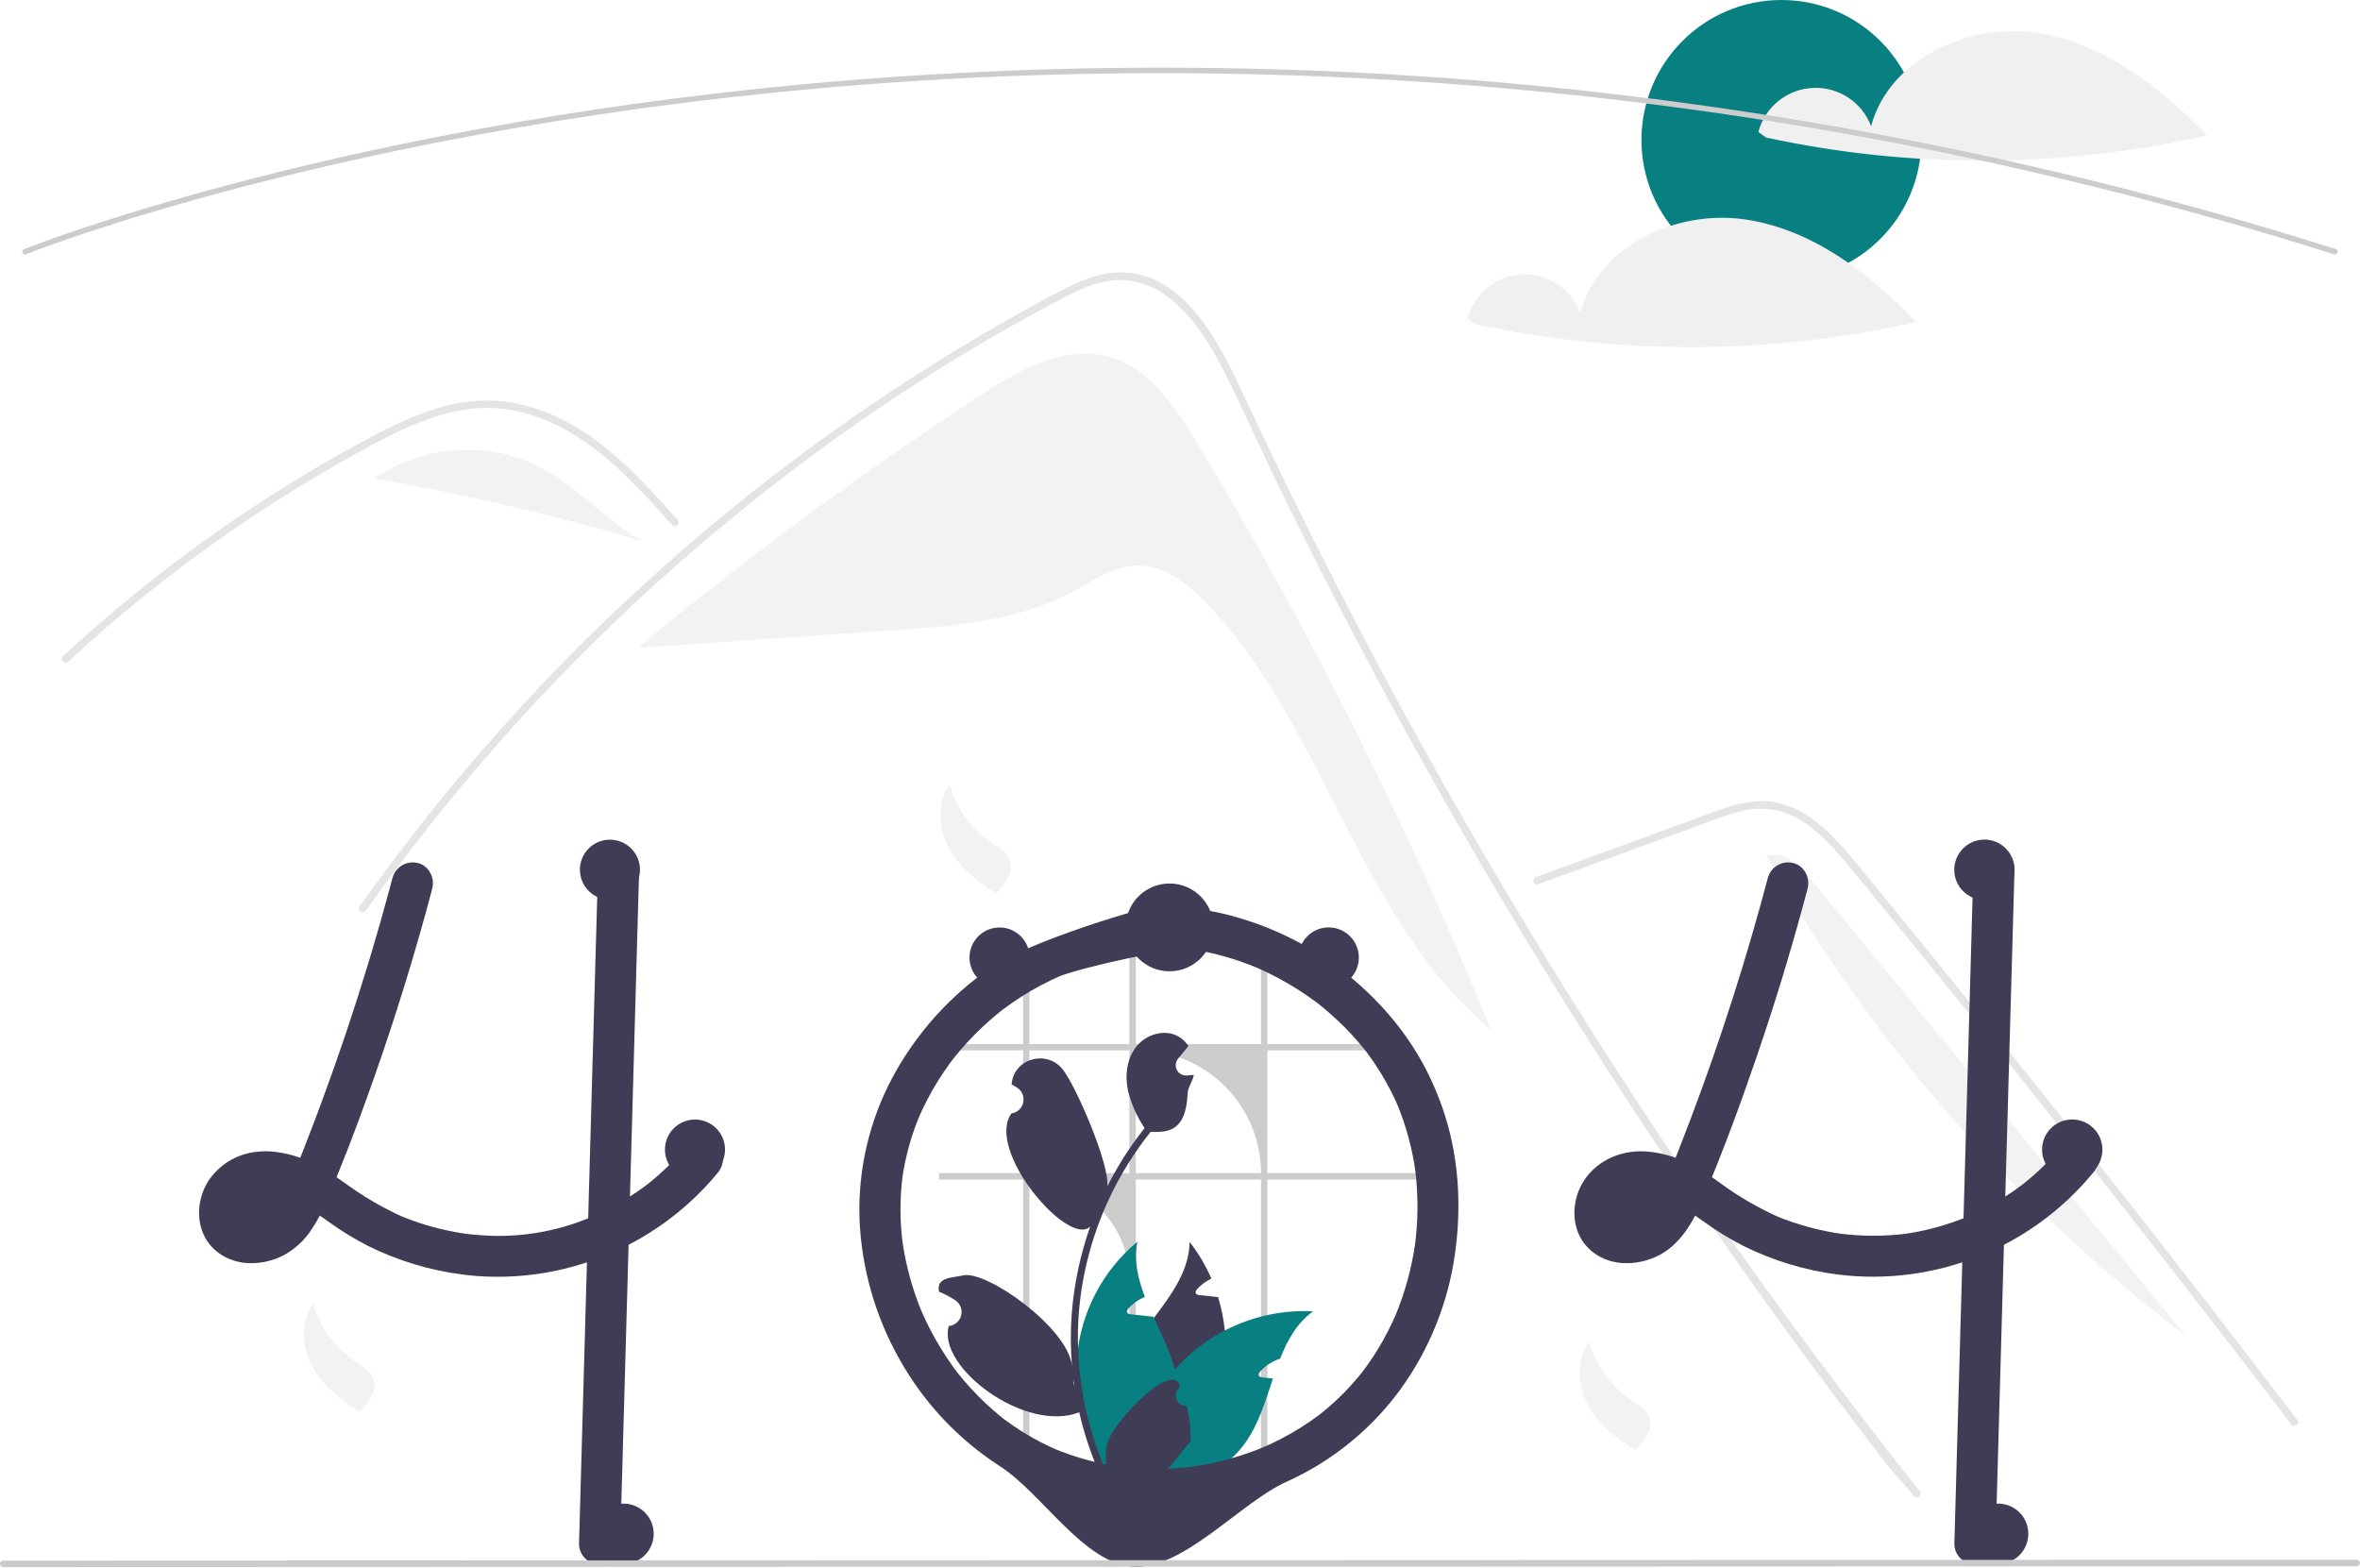
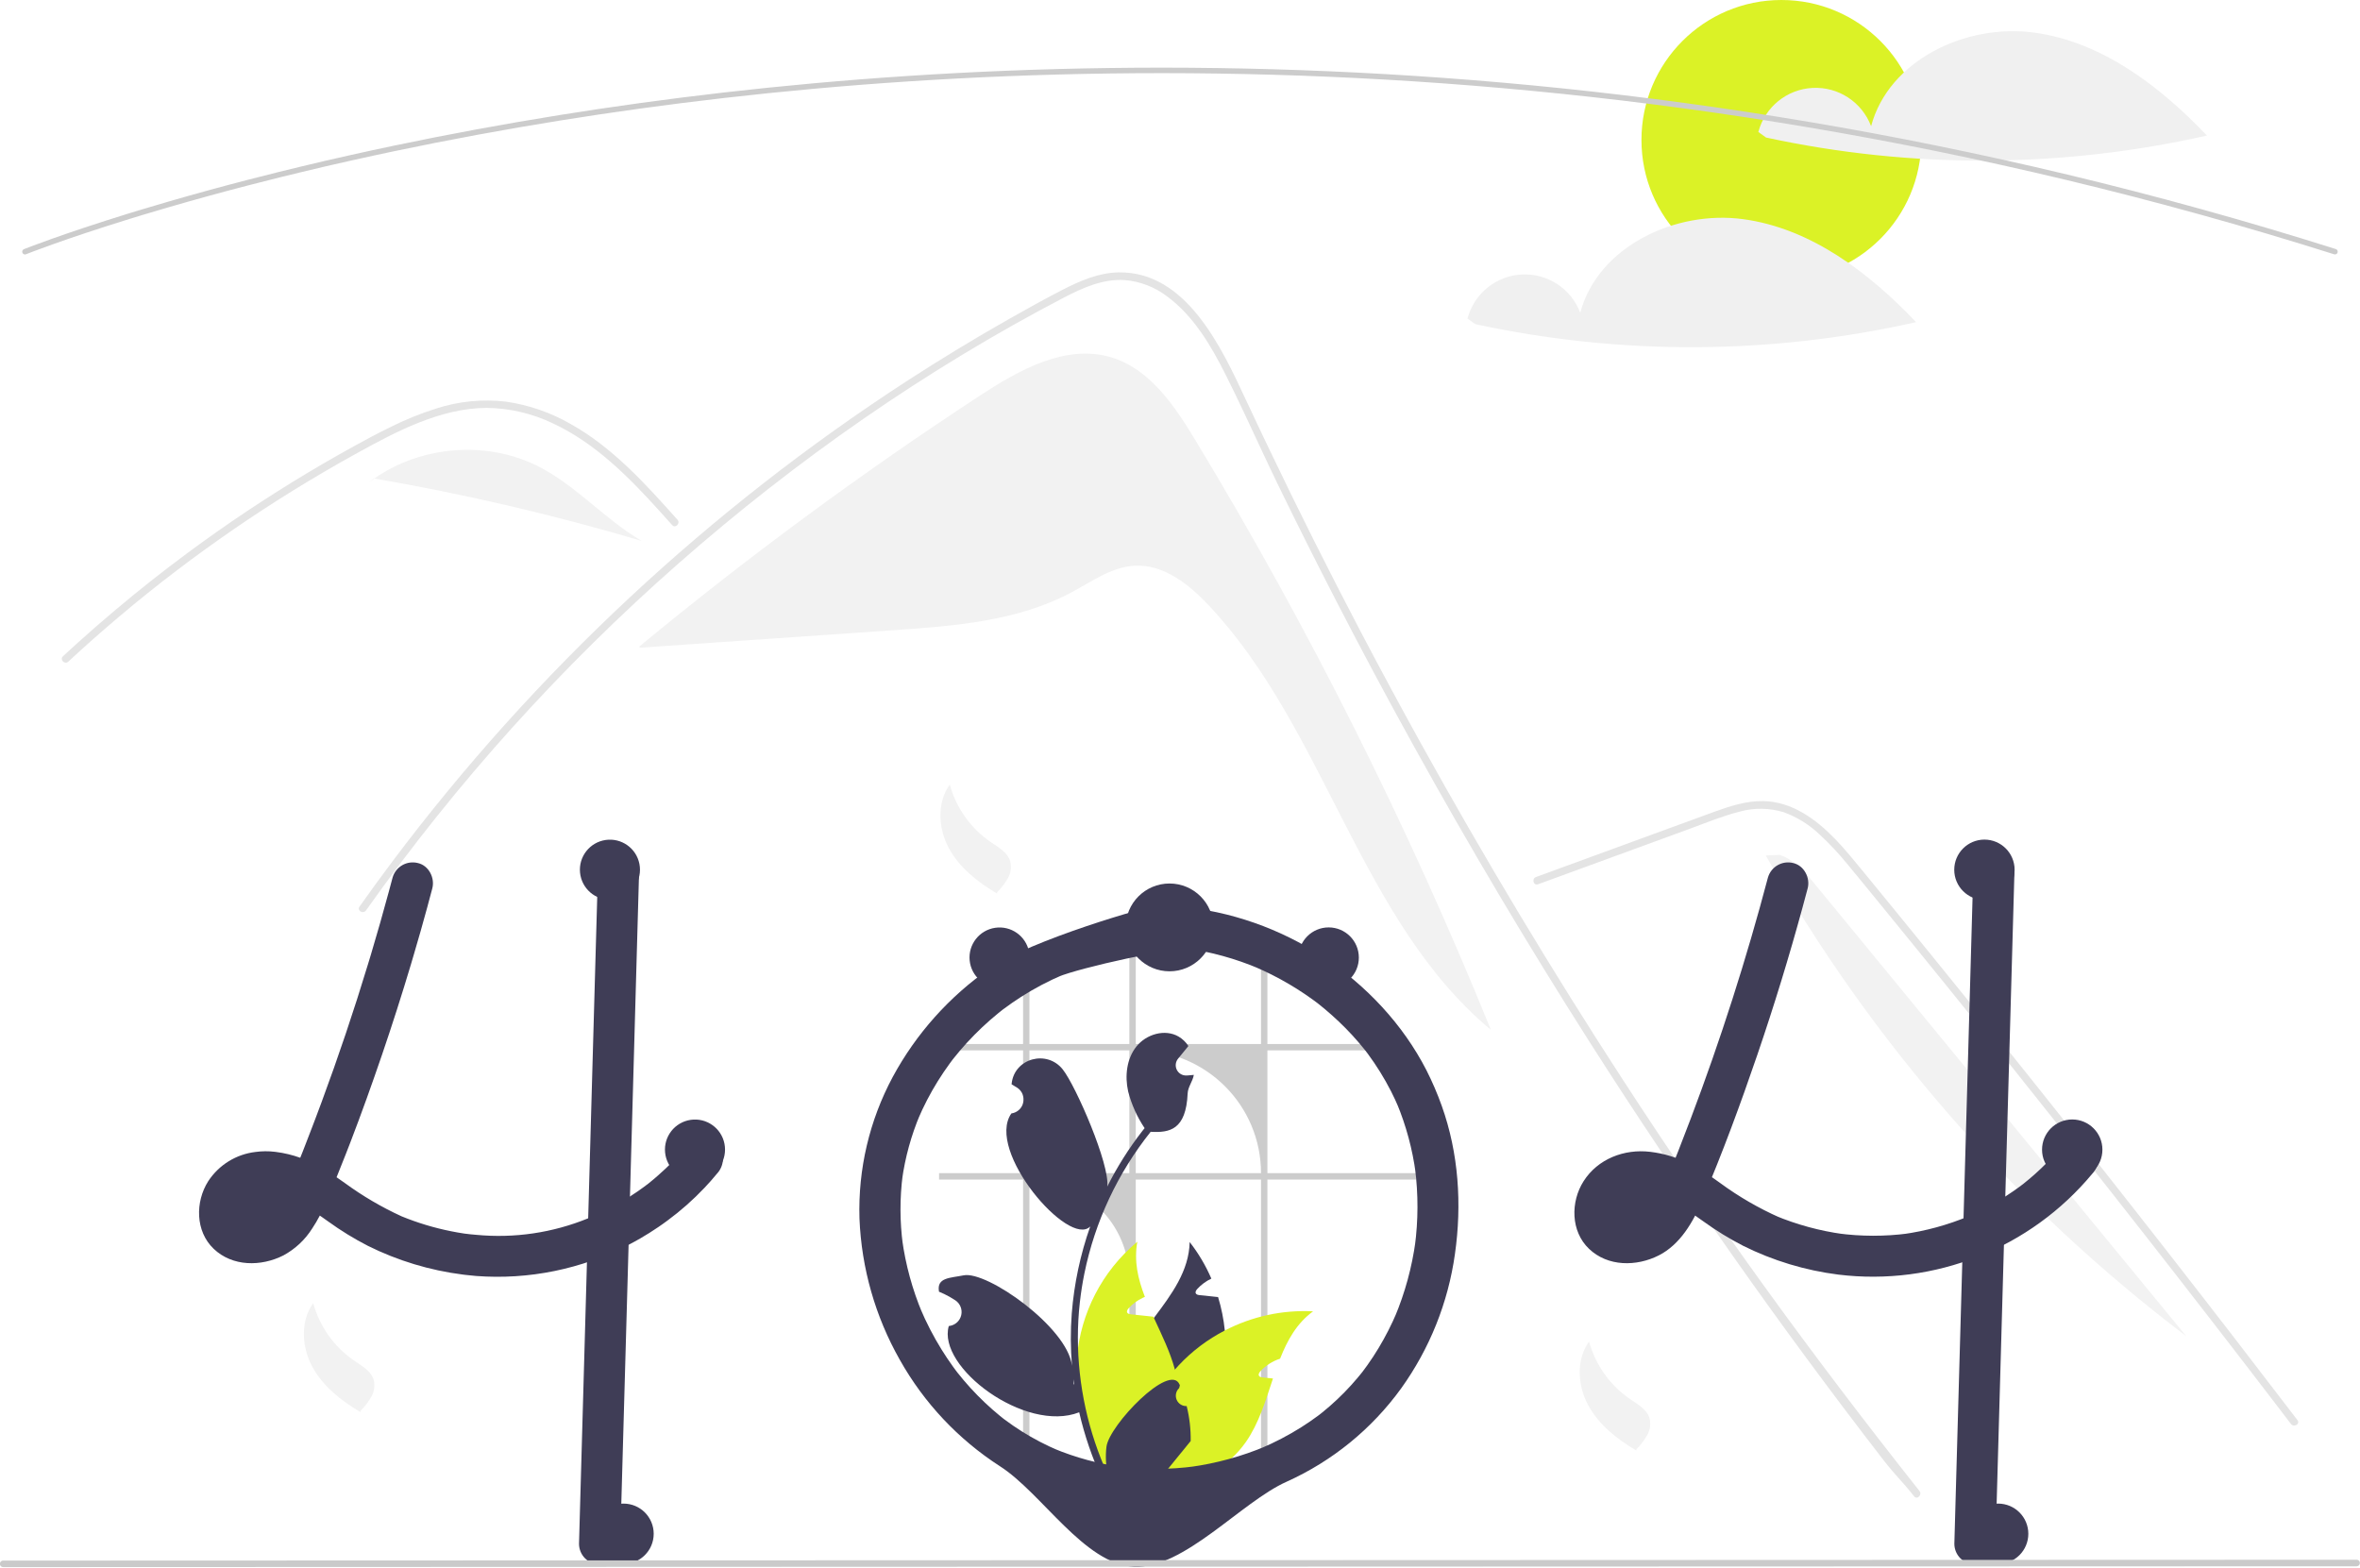
<svg xmlns="http://www.w3.org/2000/svg" data-name="Layer 1" width="860.131" height="571.148" viewBox="0 0 860.131 571.148">
  <path d="M605.67,324.953c-7.669-12.684-16.757-26.228-30.99-30.37-16.482-4.796-33.413,4.732-47.775,14.135a1392.157,1392.157,0,0,0-123.893,91.283l.043.492q46.226-3.188,92.451-6.376c22.265-1.535,45.296-3.283,64.972-13.816,7.467-3.997,14.745-9.336,23.206-9.708,10.512-.462,19.677,6.879,26.88,14.549,42.607,45.371,54.937,114.754,102.738,154.616A1516.995,1516.995,0,0,0,605.67,324.953Z" transform="translate(-169.9343 -164.426)" fill="#f2f2f2" />
  <path d="M867.571,709.781c-4.712-5.95-6.637-7.343-11.285-13.348q-56.764-73.416-106.708-151.792-33.924-53.23-64.483-108.504-14.549-26.278-28.3-52.969-10.67-20.695-20.865-41.638c-1.944-3.988-3.832-7.994-5.711-12.009-4.428-9.442-8.773-18.93-13.439-28.244-5.317-10.616-11.789-21.745-21.553-28.877a29.405,29.405,0,0,0-15.319-5.895c-7.948-.513-15.282,2.769-22.176,6.353-50.439,26.301-97.659,59.276-140.37,96.798A730.778,730.778,0,0,0,303.322,496.247c-1.008,1.439-3.392.064-2.374-1.384q6.009-8.498,12.257-16.813A734.817,734.817,0,0,1,500.805,303.064q18.248-11.826,37.183-22.542c6.362-3.603,12.752-7.16,19.251-10.497,6.371-3.273,13.137-6.215,20.416-6.325,24.77-.385,37.595,27.667,46.405,46.542q4.153,8.911,8.406,17.766,16.075,33.621,33.387,66.628,10.685,20.379,21.837,40.52,34.707,62.718,73.779,122.897c34.506,53.143,68.737,100.089,108.046,149.785C870.596,709.213,868.662,711.175,867.571,709.781Z" transform="translate(-169.9343 -164.426)" fill="#e4e4e4" />
  <path d="M414.916,355.804c-1.439-1.604-2.869-3.209-4.318-4.813-11.422-12.633-23.679-25.118-39.364-32.361a57.11,57.11,0,0,0-23.927-5.546c-8.562.028-16.932,2.273-24.843,5.418-3.74,1.494-7.398,3.19-11.001,4.996-4.116,2.072-8.159,4.281-12.183,6.509q-11.331,6.27-22.368,13.091-21.961,13.572-42.546,29.216-10.671,8.113-20.902,16.758-9.516,8.031-18.646,16.492c-1.302,1.201-3.245-.743-1.944-1.943,1.604-1.494,3.227-2.979,4.85-4.446q6.875-6.215,13.971-12.193,12.939-10.918,26.549-20.993,21.163-15.676,43.783-29.225,11.304-6.765,22.918-12.963c2.338-1.247,4.703-2.466,7.096-3.621a113.116,113.116,0,0,1,16.868-6.866,60.006,60.006,0,0,1,25.476-2.503,66.327,66.327,0,0,1,23.505,8.131c15.401,8.608,27.346,21.919,38.97,34.909C418.033,355.171,416.099,357.124,414.916,355.804Z" transform="translate(-169.9343 -164.426)" fill="#e4e4e4" />
  <path d="M730.477,486.711l36.905-13.498,18.323-6.702c5.968-2.183,11.921-4.667,18.09-6.23a28.539,28.539,0,0,1,16.374.209,37.738,37.738,0,0,1,12.771,7.917,103.64,103.64,0,0,1,10.475,11.186c3.989,4.794,7.92,9.639,11.868,14.467q24.441,29.891,48.563,60.041,24.121,30.15,47.92,60.556,23.857,30.48,47.385,61.216,2.882,3.765,5.76,7.534c1.06,1.388,3.449.02,2.375-1.388Q983.582,650.974,959.549,620.184q-24.092-30.864-48.516-61.466-24.424-30.601-49.179-60.937-6.167-7.558-12.354-15.099c-3.48-4.241-6.92-8.527-10.736-12.474-7.005-7.245-15.758-13.648-26.234-13.822-6.16-.102-12.121,1.852-17.844,3.923-6.17,2.232-12.325,4.506-18.486,6.759l-37.163,13.592-9.291,3.398c-1.649.603-.937,3.262.731,2.652Z" transform="translate(-169.9343 -164.426)" fill="#e4e4e4" />
  <path d="M366.377,334.526c-18.754-9.639-42.771-7.751-60.005,4.291a855.847,855.847,0,0,1,97.371,22.726C390.46,353.759,380.07,341.563,366.377,334.526Z" transform="translate(-169.9343 -164.426)" fill="#f2f2f2" />
  <path d="M306.188,338.784l-3.61,2.935c1.221-1.027,2.491-1.99,3.795-2.901C306.311,338.807,306.249,338.795,306.188,338.784Z" transform="translate(-169.9343 -164.426)" fill="#f2f2f2" />
  <path d="M831.549,486.846c-3.633-4.422-7.56-9.052-12.994-10.848l-5.073.2A575.436,575.436,0,0,0,966.749,651.418Q899.149,569.132,831.549,486.846Z" transform="translate(-169.9343 -164.426)" fill="#f2f2f2" />
  <path d="M516.084,450.367A37.481,37.481,0,0,0,531.015,471.325c2.82,1.92,6.157,3.762,7.122,7.035a8.379,8.379,0,0,1-.874,6.15,24.884,24.884,0,0,1-3.861,5.041l-.137.512c-6.998-4.147-13.656-9.393-17.522-16.551s-4.406-16.539.341-23.145" transform="translate(-169.9343 -164.426)" fill="#f2f2f2" />
  <path d="M749.084,653.367A37.481,37.481,0,0,0,764.015,674.325c2.82,1.92,6.157,3.762,7.122,7.035a8.379,8.379,0,0,1-.874,6.15,24.884,24.884,0,0,1-3.861,5.041l-.137.512c-6.998-4.147-13.656-9.393-17.522-16.551s-4.406-16.539.341-23.145" transform="translate(-169.9343 -164.426)" fill="#f2f2f2" />
  <path d="M284.084,639.367A37.481,37.481,0,0,0,299.015,660.325c2.82,1.92,6.157,3.762,7.122,7.035a8.379,8.379,0,0,1-.874,6.15,24.884,24.884,0,0,1-3.861,5.041l-.137.512c-6.998-4.147-13.656-9.393-17.522-16.551s-4.406-16.539.341-23.145" transform="translate(-169.9343 -164.426)" fill="#f2f2f2" />
-   <circle cx="649.249" cy="51" r="51" fill="#087f81" />
+   <circle cx="649.249" cy="51" r="51" fill="#dbf226" />
  <path d="M911.219,176.296c-24.717-3.341-52.935,10.019-59.341,34.124a21.597,21.597,0,0,0-41.094,2.109l2.83,2.027a372.275,372.275,0,0,0,160.659-.726C957.079,195.76,935.935,179.637,911.219,176.296Z" transform="translate(-169.9343 -164.426)" fill="#f0f0f0" />
  <path d="M805.219,244.296c-24.717-3.341-52.935,10.019-59.341,34.124a21.597,21.597,0,0,0-41.094,2.109l2.83,2.027a372.275,372.275,0,0,0,160.659-.726C851.079,263.76,829.935,247.637,805.219,244.296Z" transform="translate(-169.9343 -164.426)" fill="#f0f0f0" />
  <path d="M1020.946,257.154a.982.982,0,0,1-.302-.047C756.237,173.489,523.199,184.424,374.264,208.321c-20.269,3.251-40.591,7.006-60.404,11.161-5.058,1.06-10.306,2.195-15.597,3.378-6.319,1.407-12.554,2.856-18.532,4.306q-3.873.917-7.595,1.849c-3.758.928-7.572,1.895-11.66,2.957-4.568,1.178-9.209,2.413-13.797,3.672a.442.442,0,0,1-.051.015l0.0.001c-5.183,1.415-10.338,2.871-15.323,4.325-2.698.779-5.304,1.548-7.799,2.307-.279.077-.526.151-.776.228l-.536.163c-.311.095-.617.188-.924.275l-.02.006 0.0.001-.812.252c-.968.293-1.912.579-2.841.864-24.545,7.566-38.038,12.949-38.171,13.002a1,1,0,1,1-.744-1.856c.134-.053,13.693-5.463,38.328-13.058.932-.286,1.879-.572,2.85-.866l.754-.234c.026-.01.052-.018.078-.025.305-.087.61-.18.919-.273l.537-.163c.268-.081.531-.161.801-.235,2.479-.754,5.093-1.524,7.798-2.307,4.987-1.455,10.147-2.911,15.334-4.328.016-.006.033-.01.049-.015v-.001c4.604-1.263,9.263-2.503,13.845-3.685,4.094-1.063,7.915-2.032,11.68-2.962q3.738-.93,7.609-1.853c5.985-1.451,12.233-2.902,18.563-4.312,5.299-1.184,10.556-2.322,15.622-3.383,19.843-4.162,40.198-7.923,60.497-11.179C523.096,182.415,756.467,171.463,1021.246,255.201a1.0 1,0,0,1-.301,1.953Z" transform="translate(-169.9343 -164.426)" fill="#ccc" />
  <path d="M432.923,584.266a6.729,6.729,0,0,0-1.7-2.67,6.43,6.43,0,0,0-.92-.71c-2.61-1.74-6.51-2.13-8.99,0a5.81,5.81,0,0,0-.69.71q-1.11,1.365-2.28,2.67c-1.28,1.46-2.59,2.87-3.96,4.24-.39.38-.78.77-1.18,1.15-.23.23-.46.45-.69.67-.88.84-1.78,1.65-2.69,2.45-.48.43-.96.85-1.45,1.26-.73.61-1.46,1.22-2.2,1.81-.07.05-.14.1-.21.16-.02.01-.03.03-.05.04-.01,0-.02,0-.03.02a.179.179,0,0,0-.07.05c-.22.15-.37.25-.48.34.04-.02.08-.05.12-.07-.18.14-.37.28-.55.42-1.75,1.29-3.54,2.53-5.37,3.69a99.21,99.21,0,0,1-14.22,7.55c-.33.13-.67.27-1.01.4a85.97,85.97,0,0,1-40.85,6.02q-2.13-.165-4.26-.45c-1.64-.24-3.27-.53-4.89-.86a97.932,97.932,0,0,1-18.02-5.44,118.652,118.652,0,0,1-20.66-12.12c-1-.71-2.01-1.42-3.02-2.11,1.15-2.82,2.28-5.64,3.38-8.48.55-1.37,1.08-2.74,1.6-4.12,4.09-10.63,7.93-21.36,11.61-32.13q5.58-16.365,10.53-32.92.51-1.68.99-3.36,2.595-8.745,4.98-17.53c.15-.57.31-1.13.45-1.7q.69-2.52,1.35-5.04c1-3.79-1.26-8.32-5.24-9.23a7.634,7.634,0,0,0-9.22,5.24c-.43,1.62-.86,3.23-1.3,4.85q-3.165,11.745-6.66,23.41-.51,1.68-1.02,3.36-7.71,25.41-16.93,50.31-1.11,3.015-2.25,6.01c-.37.98-.74,1.96-1.12,2.94-.73,1.93-1.48,3.86-2.23,5.79-.43,1.13-.87,2.26-1.31,3.38-.29.71-.57,1.42-.85,2.12a41.809,41.809,0,0,0-8.81-2.12l-.48-.06a27.397,27.397,0,0,0-7.01.06,23.914,23.914,0,0,0-17.24,10.66c-4.77,7.51-4.71,18.25,1.98,24.63,6.89,6.57,17.32,6.52,25.43,2.41a28.351,28.351,0,0,0,10.52-9.86,50.569,50.569,0,0,0,2.74-4.65c.21.14.42.28.63.43.8.56,1.6,1.13,2.39,1.69a111.738,111.738,0,0,0,14.51,8.91,108.359,108.359,0,0,0,34.62,10.47c.27.03.53.07.8.1,1.33.17,2.67.3,4.01.41a103.782,103.782,0,0,0,55.58-11.36q2.175-1.125,4.31-2.36,3.315-1.92,6.48-4.08c1.15-.78,2.27-1.57,3.38-2.4a101.042,101.042,0,0,0,13.51-11.95q2.355-2.475,4.51-5.11a8.061,8.061,0,0,0,2.2-5.3A7.564,7.564,0,0,0,432.923,584.266Zm-165.59,23.82c.21-.15.42-.31.62-.47C267.893,607.766,267.603,607.936,267.333,608.086Zm3.21-3.23c-.23.26-.44.52-.67.78a23.366,23.366,0,0,1-2.25,2.2c-.11.1-.23.2-.35.29a.01.01,0,0,0-.01.01,3.804,3.804,0,0,0-.42.22q-.645.39-1.32.72a17.005,17.005,0,0,1-2.71.75,16.799,16.799,0,0,1-2.13.02h-.02a14.823,14.823,0,0,1-1.45-.4c-.24-.12-.47-.26-.7-.4-.09-.08-.17-.16-.22-.21a2.44,2.44,0,0,1-.27-.29.01.01,0,0,0-.01-.01c-.11-.2-.23-.4-.34-.6a.031.031,0,0,1-.01-.02c-.08-.25-.15-.51-.21-.77a12.511,12.511,0,0,1,.01-1.37,13.467,13.467,0,0,1,.54-1.88,11.068,11.068,0,0,1,.69-1.26c.02-.04.12-.2.23-.38.01-.01.01-.01.01-.02.15-.17.3-.35.46-.51.27-.3.56-.56.85-.83a18.022,18.022,0,0,1,1.75-1.01,19.481,19.481,0,0,1,2.93-.79,24.989,24.989,0,0,1,4.41.04,30.301,30.301,0,0,1,4.1,1.01,36.945,36.945,0,0,1-2.77,4.54C270.623,604.746,270.583,604.806,270.543,604.856Zm-11.12-3.29a2.18,2.18,0,0,1-.31.39A1.409,1.409,0,0,1,259.423,601.566Z" transform="translate(-169.9343 -164.426)" fill="#3f3d56" />
  <path d="M402.863,482.136q-.135,4.71-.27,9.42-.285,10.455-.59,20.92-.315,11.775-.66,23.54-.165,6.075-.34,12.15-.465,16.365-.92,32.72c-.03,1.13-.07,2.25-.1,3.38q-.225,8.115-.45,16.23-.255,8.805-.5,17.61-.18,6.6-.37,13.21-1.35,47.895-2.7,95.79a7.648,7.648,0,0,1-7.5,7.5,7.561,7.561,0,0,1-7.5-7.5q.75-26.94,1.52-53.88.675-24.36,1.37-48.72.225-8.025.45-16.06.345-12.09.68-24.18c.03-1.13.07-2.25.1-3.38.02-.99.05-1.97.08-2.96q.66-23.475,1.32-46.96.27-9.24.52-18.49.3-10.545.6-21.08c.09-3.09.17-6.17.26-9.26a7.648,7.648,0,0,1,7.5-7.5A7.561,7.561,0,0,1,402.863,482.136Z" transform="translate(-169.9343 -164.426)" fill="#3f3d56" />
  <path d="M814.291,484.217a893.238,893.238,0,0,1-28.161,87.941c-3.007,7.946-6.083,15.877-9.371,23.712l.756-1.792a54.583,54.583,0,0,1-5.59,10.612q-.229.321-.467.636,1.166-1.49.443-.589c-.254.301-.505.602-.768.895a23.664,23.664,0,0,1-2.249,2.203q-.301.258-.612.504l.938-.729c-.109.257-.873.597-1.111.743a18.254,18.254,0,0,1-2.405,1.219l1.792-.756a19.086,19.086,0,0,1-4.231,1.161l1.994-.268a17.021,17.021,0,0,1-4.298.046l1.994.268a14.002,14.002,0,0,1-3.405-.917l1.792.756a12.012,12.012,0,0,1-1.679-.896c-.271-.177-1.105-.809-.015.025,1.133.866.146.074-.088-.156-.194-.192-.37-.4-.56-.595-.882-.905.996,1.557.397.499a18.182,18.182,0,0,1-.878-1.637l.756,1.792a11.925,11.925,0,0,1-.728-2.651l.268,1.994a13.651,13.651,0,0,1-.003-3.405l-.268,1.994a15.964,15.964,0,0,1,.995-3.68l-.756,1.792a16.729,16.729,0,0,1,1.178-2.298,6.729,6.729,0,0,1,.729-1.071c.049.016-1.269,1.513-.569.757.183-.198.354-.406.539-.602.296-.314.614-.601.926-.898,1.045-.994-1.462.966-.257.179a19.049,19.049,0,0,1,2.749-1.499l-1.792.756a20.311,20.311,0,0,1,4.995-1.34l-1.994.268a25.628,25.628,0,0,1,6.461.076l-1.994-.268a33.211,33.211,0,0,1,7.892,2.22l-1.792-.756c5.39,2.314,10.163,5.749,14.928,9.118a111.95,111.95,0,0,0,14.506,8.906,108.388,108.388,0,0,0,34.622,10.474,103.933,103.933,0,0,0,92.586-36.752,8.078,8.078,0,0,0,2.197-5.303,7.632,7.632,0,0,0-2.197-5.303c-2.752-2.526-7.949-3.239-10.607,0a95.636,95.636,0,0,1-8.107,8.727q-2.017,1.914-4.142,3.71-1.214,1.026-2.461,2.011c-.393.311-1.619,1.138.263-.197-.431.306-.845.64-1.271.955a99.269,99.269,0,0,1-20.332,11.565l1.792-.756a96.836,96.836,0,0,1-24.171,6.622l1.994-.268a97.643,97.643,0,0,1-25.754-.038l1.994.268a99.8,99.8,0,0,1-24.857-6.77l1.792.756a116.025,116.025,0,0,1-21.736-12.591,86.877,86.877,0,0,0-11.113-6.994,42.824,42.824,0,0,0-14.438-4.389c-9.439-1.111-19.057,2.566-24.246,10.72-4.776,7.505-4.714,18.244,1.974,24.625,6.888,6.572,17.318,6.517,25.436,2.406,7.817-3.959,12.513-12.185,15.815-19.942,7.431-17.455,14.01-35.314,20.14-53.263q9.097-26.637,16.499-53.813.917-3.366,1.807-6.739c1.001-3.789-1.261-8.32-5.238-9.226a7.633,7.633,0,0,0-9.226,5.238Z" transform="translate(-169.9343 -164.426)" fill="#3f3d56" />
  <path d="M889.124,482.136l-2.7,95.793-2.685,95.294-1.518,53.884a7.565,7.565,0,0,0,7.5,7.5,7.649,7.649,0,0,0,7.5-7.5l2.7-95.793,2.685-95.294,1.518-53.884a7.565,7.565,0,0,0-7.5-7.5,7.649,7.649,0,0,0-7.5,7.5Z" transform="translate(-169.9343 -164.426)" fill="#3f3d56" />
  <path d="M629.526,700.361h2.329V594.319h54.329v-2.323H631.855V547.252H673.81q-.923-1.173-1.899-2.317H631.855V515.382c-.77-.328-1.547-.645-2.329-.944V544.935h-45.652V507.07c-.782.036-1.553.09-2.329.155v37.71h-36.42V516.684c-.782.346-1.553.711-2.317,1.093V544.935h-30.616v2.317h30.616v44.744h-30.616v2.323h30.616V700.361h2.317V594.319a36.413,36.413,0,0,1,36.42,36.42v69.622h2.329V594.319h45.652Zm-84.401-108.365V547.252h36.42v44.744Zm38.749,0V547.252h.914a44.741,44.741,0,0,1,44.738,44.744Z" transform="translate(-169.9343 -164.426)" opacity="0.2" />
  <path d="M615.303,668.566a63.059,63.059,0,0,1-20.05,33.7c-.74.64-1.48,1.26-2.25,1.87q-2.805.255-5.57.52c-1.53.14-3.04.29-4.54.43l-.27.03-.19-1.64-.76-6.64a37.623,37.623,0,0,1-3.3-32.44c2.64-7.12,7.42-13.41,12.12-19.65,6.49-8.62,12.8-17.14,13.03-27.65a60.544,60.544,0,0,1,7.9,13.33,16.432,16.432,0,0,0-5.12,3.77c-.41.45-.82,1.08-.54,1.62.24.46.84.57,1.36.63,1.25.13,2.51.26,3.76.39,1,.11,2,.21,3,.32a63.99,63.99,0,0,1,2.45,12.18A61.189,61.189,0,0,1,615.303,668.566Z" transform="translate(-169.9343 -164.426)" fill="#3f3d56" />
-   <path d="M648.503,642.356c-5.9,4.29-9.35,10.46-12.03,17.26a16.628,16.628,0,0,0-7.17,4.58c-.41.45-.82,1.08-.54,1.62.24.46.84.57,1.36.63,1.25.13,2.51.26,3.76.39-2.68,8.04-5.14,16.36-9.88,23.15a36.989,36.989,0,0,1-12.03,10.91,38.492,38.492,0,0,1-4.02,1.99q-7.62.585-14.95,1.25-2.805.255-5.57.52c-1.53.14-3.04.29-4.54.43q-.015-.825,0-1.65a63.304,63.304,0,0,1,15.25-39.86c.45-.52.91-1.03,1.38-1.54a61.792,61.792,0,0,1,16.81-12.7A62.654,62.654,0,0,1,648.503,642.356Z" transform="translate(-169.9343 -164.426)" fill="#087f81" />
-   <path d="M589.163,699.526l-1.15,3.4-.58,1.73c-1.53.14-3.04.29-4.54.43l-.27.03c-1.66.17-3.31.34-4.96.51-.43-.5-.86-1.01-1.28-1.53a62.03,62.03,0,0,1,8.07-87.11c-1.32,6.91.22,13.53,2.75,20.1-.27.11-.53.22-.78.34a16.432,16.432,0,0,0-5.12,3.77c-.41.45-.82,1.08-.54,1.62.24.46.84.57,1.36.63,1.25.13,2.51.26,3.76.39,1,.11,2,.21,3,.32q.705.075,1.41.15c.07.15.13.29.2.44,2.85,6.18,5.92,12.39,7.65,18.83a43.666,43.666,0,0,1,1.02,4.91A37.604,37.604,0,0,1,589.163,699.526Z" transform="translate(-169.9343 -164.426)" fill="#087f81" />
+   <path d="M648.503,642.356c-5.9,4.29-9.35,10.46-12.03,17.26a16.628,16.628,0,0,0-7.17,4.58c-.41.45-.82,1.08-.54,1.62.24.46.84.57,1.36.63,1.25.13,2.51.26,3.76.39-2.68,8.04-5.14,16.36-9.88,23.15a36.989,36.989,0,0,1-12.03,10.91,38.492,38.492,0,0,1-4.02,1.99q-7.62.585-14.95,1.25-2.805.255-5.57.52c-1.53.14-3.04.29-4.54.43q-.015-.825,0-1.65a63.304,63.304,0,0,1,15.25-39.86c.45-.52.91-1.03,1.38-1.54a61.792,61.792,0,0,1,16.81-12.7A62.654,62.654,0,0,1,648.503,642.356Z" transform="translate(-169.9343 -164.426)" fill="#dbf226" />
+   <path d="M589.163,699.526l-1.15,3.4-.58,1.73c-1.53.14-3.04.29-4.54.43l-.27.03c-1.66.17-3.31.34-4.96.51-.43-.5-.86-1.01-1.28-1.53a62.03,62.03,0,0,1,8.07-87.11c-1.32,6.91.22,13.53,2.75,20.1-.27.11-.53.22-.78.34a16.432,16.432,0,0,0-5.12,3.77c-.41.45-.82,1.08-.54,1.62.24.46.84.57,1.36.63,1.25.13,2.51.26,3.76.39,1,.11,2,.21,3,.32q.705.075,1.41.15c.07.15.13.29.2.44,2.85,6.18,5.92,12.39,7.65,18.83a43.666,43.666,0,0,1,1.02,4.91A37.604,37.604,0,0,1,589.163,699.526Z" transform="translate(-169.9343 -164.426)" fill="#dbf226" />
  <path d="M689.821,554.487c-8.609-16.792-21.946-30.921-37.632-41.304a114.237,114.237,0,0,0-52.563-18.38q-3.69-.335-7.399-.393c-2.921-.044-46.866,12.632-61.587,22.982a114.295,114.295,0,0,0-35.333,39.527,102.5,102.5,0,0,0-12.126,51.633,113.564,113.564,0,0,0,14.703,51.476,110.475,110.475,0,0,0,36.444,38.746C549.667,708.561,565.074,734.51,583.183,735.426c18.246.923,39.054-23.555,55.695-30.987a104.425,104.425,0,0,0,41.726-34.005,110.25,110.25,0,0,0,19.599-48.948c2.574-18.083,1.374-36.733-4.801-54.016a111.86,111.86,0,0,0-5.58-12.983c-1.78-3.505-6.996-4.796-10.261-2.691a7.68,7.68,0,0,0-2.691,10.261q1.568,3.088,2.915,6.278l-.756-1.792a101.151,101.151,0,0,1,6.876,25.538l-.268-1.994a109.229,109.229,0,0,1-.066,28.683l.268-1.994a109.734,109.734,0,0,1-7.555,27.674l.756-1.792a104.212,104.212,0,0,1-6.672,13.098q-1.923,3.186-4.081,6.222c-.632.888-1.283,1.761-1.939,2.631-.856,1.136,1.167-1.483.282-.369-.151.19-.3.38-.452.569q-.681.852-1.382,1.688a93.613,93.613,0,0,1-10.176,10.384q-1.366,1.192-2.778,2.331c-.469.378-.932.773-1.421,1.125.019-.013,1.58-1.199.656-.511-.29.216-.579.436-.87.652q-2.91,2.156-5.974,4.092a103.485,103.485,0,0,1-14.756,7.713l1.792-.756a109.215,109.215,0,0,1-27.597,7.552l1.994-.268a108.154,108.154,0,0,1-28.589.051l1.994.268a99.835,99.835,0,0,1-25.095-6.784l1.792.756a93.643,93.643,0,0,1-13.416-6.991q-3.174-2-6.184-4.247c-.286-.214-.57-.43-.855-.645-.915-.691.658.51.67.518a19.169,19.169,0,0,1-1.535-1.225q-1.454-1.184-2.861-2.422a101.989,101.989,0,0,1-10.493-10.709q-1.213-1.434-2.374-2.911c-.335-.426-.947-1.29.404.529-.178-.239-.362-.474-.542-.712q-.647-.858-1.276-1.728-2.203-3.048-4.188-6.246a109.29,109.29,0,0,1-7.805-15.108l.756,1.792a106.588,106.588,0,0,1-7.34-26.837l.268,1.994a97.866,97.866,0,0,1-.048-25.636l-.268,1.994A94.673,94.673,0,0,1,505.276,570.55l-.756,1.792a101.557,101.557,0,0,1,7.195-13.856q2.066-3.323,4.378-6.485.525-.718,1.062-1.428c.324-.428,1.215-1.493-.305.388.149-.184.293-.374.439-.56q1.269-1.608,2.6-3.165A107.402,107.402,0,0,1,530.772,536.215q1.474-1.292,2.995-2.529.691-.562,1.391-1.113c.187-.147.376-.291.562-.439-1.997,1.59-.555.433-.102.093q3.134-2.348,6.435-4.461a103.644,103.644,0,0,1,15.387-8.108l-1.792.756c7.76-3.258,42.141-10.949,48.394-10.11l-1.994-.268A106.225,106.225,0,0,1,628.768,517.419l-1.792-.756a110.313,110.313,0,0,1,12.6,6.329q3.043,1.784,5.967,3.763,1.384.937,2.738,1.915.677.489,1.346.989c.248.185.494.373.741.558,1.039.779-1.431-1.128-.342-.267a110.843,110.843,0,0,1,10.368,9.253q2.401,2.445,4.637,5.045,1.147,1.334,2.246,2.708c.364.455,1.605,2.101.084.085.372.493.747.982,1.114,1.479a97.977,97.977,0,0,1,8.392,13.538c1.793,3.498,6.987,4.802,10.261,2.691A7.677,7.677,0,0,0,689.821,554.487Z" transform="translate(-169.9343 -164.426)" fill="#3f3d56" />
  <path d="M602.431,676.882a3.78,3.78,0,0,1-2.739-6.551c.095-.379.164-.651.259-1.03q-.051-.124-.103-.247c-3.48-8.298-25.685,14.833-26.645,22.632a30.029,30.029,0,0,0,.527,10.328A120.392,120.392,0,0,1,562.778,652.01a116.202,116.202,0,0,1,.721-12.963q.597-5.293,1.657-10.511a121.787,121.787,0,0,1,24.151-51.616c6.874.384,12.898-.663,13.48-13.985.103-2.37,1.861-4.422,2.248-6.756-.656.086-1.323.14-1.979.183-.204.011-.42.021-.624.032l-.077.003a3.745,3.745,0,0,1-3.076-6.101q.425-.523.851-1.046c.43-.538.871-1.065,1.302-1.603a1.865,1.865,0,0,0,.14-.161c.495-.613.99-1.216,1.485-1.829a10.829,10.829,0,0,0-3.55-3.432c-4.959-2.905-11.801-.893-15.384,3.593-3.593,4.486-4.271,10.779-3.023,16.384a43.398,43.398,0,0,0,6.003,13.383c-.269.344-.549.678-.818,1.022a122.574,122.574,0,0,0-12.794,20.268c1.016-7.939-11.412-36.608-16.218-42.681-5.773-7.294-17.611-4.111-18.628,5.136q-.015.134-.029.268,1.071.604,2.096,1.282a5.127,5.127,0,0,1-2.067,9.33l-.105.016c-9.556,13.644,21.077,49.155,28.745,41.181a125.11,125.11,0,0,0-6.734,31.693,118.664,118.664,0,0,0,.086,19.16l-.032-.226C558.902,648.154,529.674,627.514,521.139,629.233c-4.917.99-9.76.765-9.013,5.725q.018.119.036.237a34.442,34.442,0,0,1,3.862,1.861q1.071.604,2.096,1.282a5.127,5.127,0,0,1-2.067,9.33l-.105.016c-.075.011-.14.022-.215.032-4.35,14.966,27.907,39.12,47.518,31.435h.011a125.075,125.075,0,0,0,8.402,24.528H601.679c.108-.334.204-.678.301-1.011a34.102,34.102,0,0,1-8.305-.495c2.227-2.733,4.454-5.487,6.681-8.219a1.861,1.861,0,0,0,.14-.161c1.13-1.398,2.27-2.786,3.399-4.185l.001-.002a49.952,49.952,0,0,0-1.464-12.725Zm-34.371-67.613.016-.021-.016.043Zm-6.648,59.932-.258-.581c.011-.42.011-.839,0-1.269,0-.118-.021-.237-.021-.355.097.742.183,1.485.29,2.227Z" transform="translate(-169.9343 -164.426)" fill="#3f3d56" />
  <circle cx="95.249" cy="439" r="11" fill="#3f3d56" />
  <circle cx="227.249" cy="559" r="11" fill="#3f3d56" />
  <circle cx="728.249" cy="559" r="11" fill="#3f3d56" />
  <circle cx="755.249" cy="419" r="11" fill="#3f3d56" />
  <circle cx="723.249" cy="317" r="11" fill="#3f3d56" />
  <path d="M434.183,583.426a10.949,10.949,0,1,1-.21-2.16A10.992,10.992,0,0,1,434.183,583.426Z" transform="translate(-169.9343 -164.426)" fill="#3f3d56" />
  <circle cx="484.249" cy="349" r="11" fill="#3f3d56" />
  <path d="M545.183,513.426a10.949,10.949,0,1,1-.21-2.16A10.992,10.992,0,0,1,545.183,513.426Z" transform="translate(-169.9343 -164.426)" fill="#3f3d56" />
  <path d="M403.183,481.426a10.949,10.949,0,1,1-.21-2.16A10.992,10.992,0,0,1,403.183,481.426Z" transform="translate(-169.9343 -164.426)" fill="#3f3d56" />
  <circle cx="599.249" cy="443" r="11" fill="#3f3d56" />
  <circle cx="426.249" cy="338" r="16" fill="#3f3d56" />
  <path d="M1028.875,735.267l-857.75.307a1.191,1.191,0,1,1,0-2.381l857.75-.307a1.191,1.191,0,0,1,0,2.381Z" transform="translate(-169.9343 -164.426)" fill="#cacaca" />
</svg>
